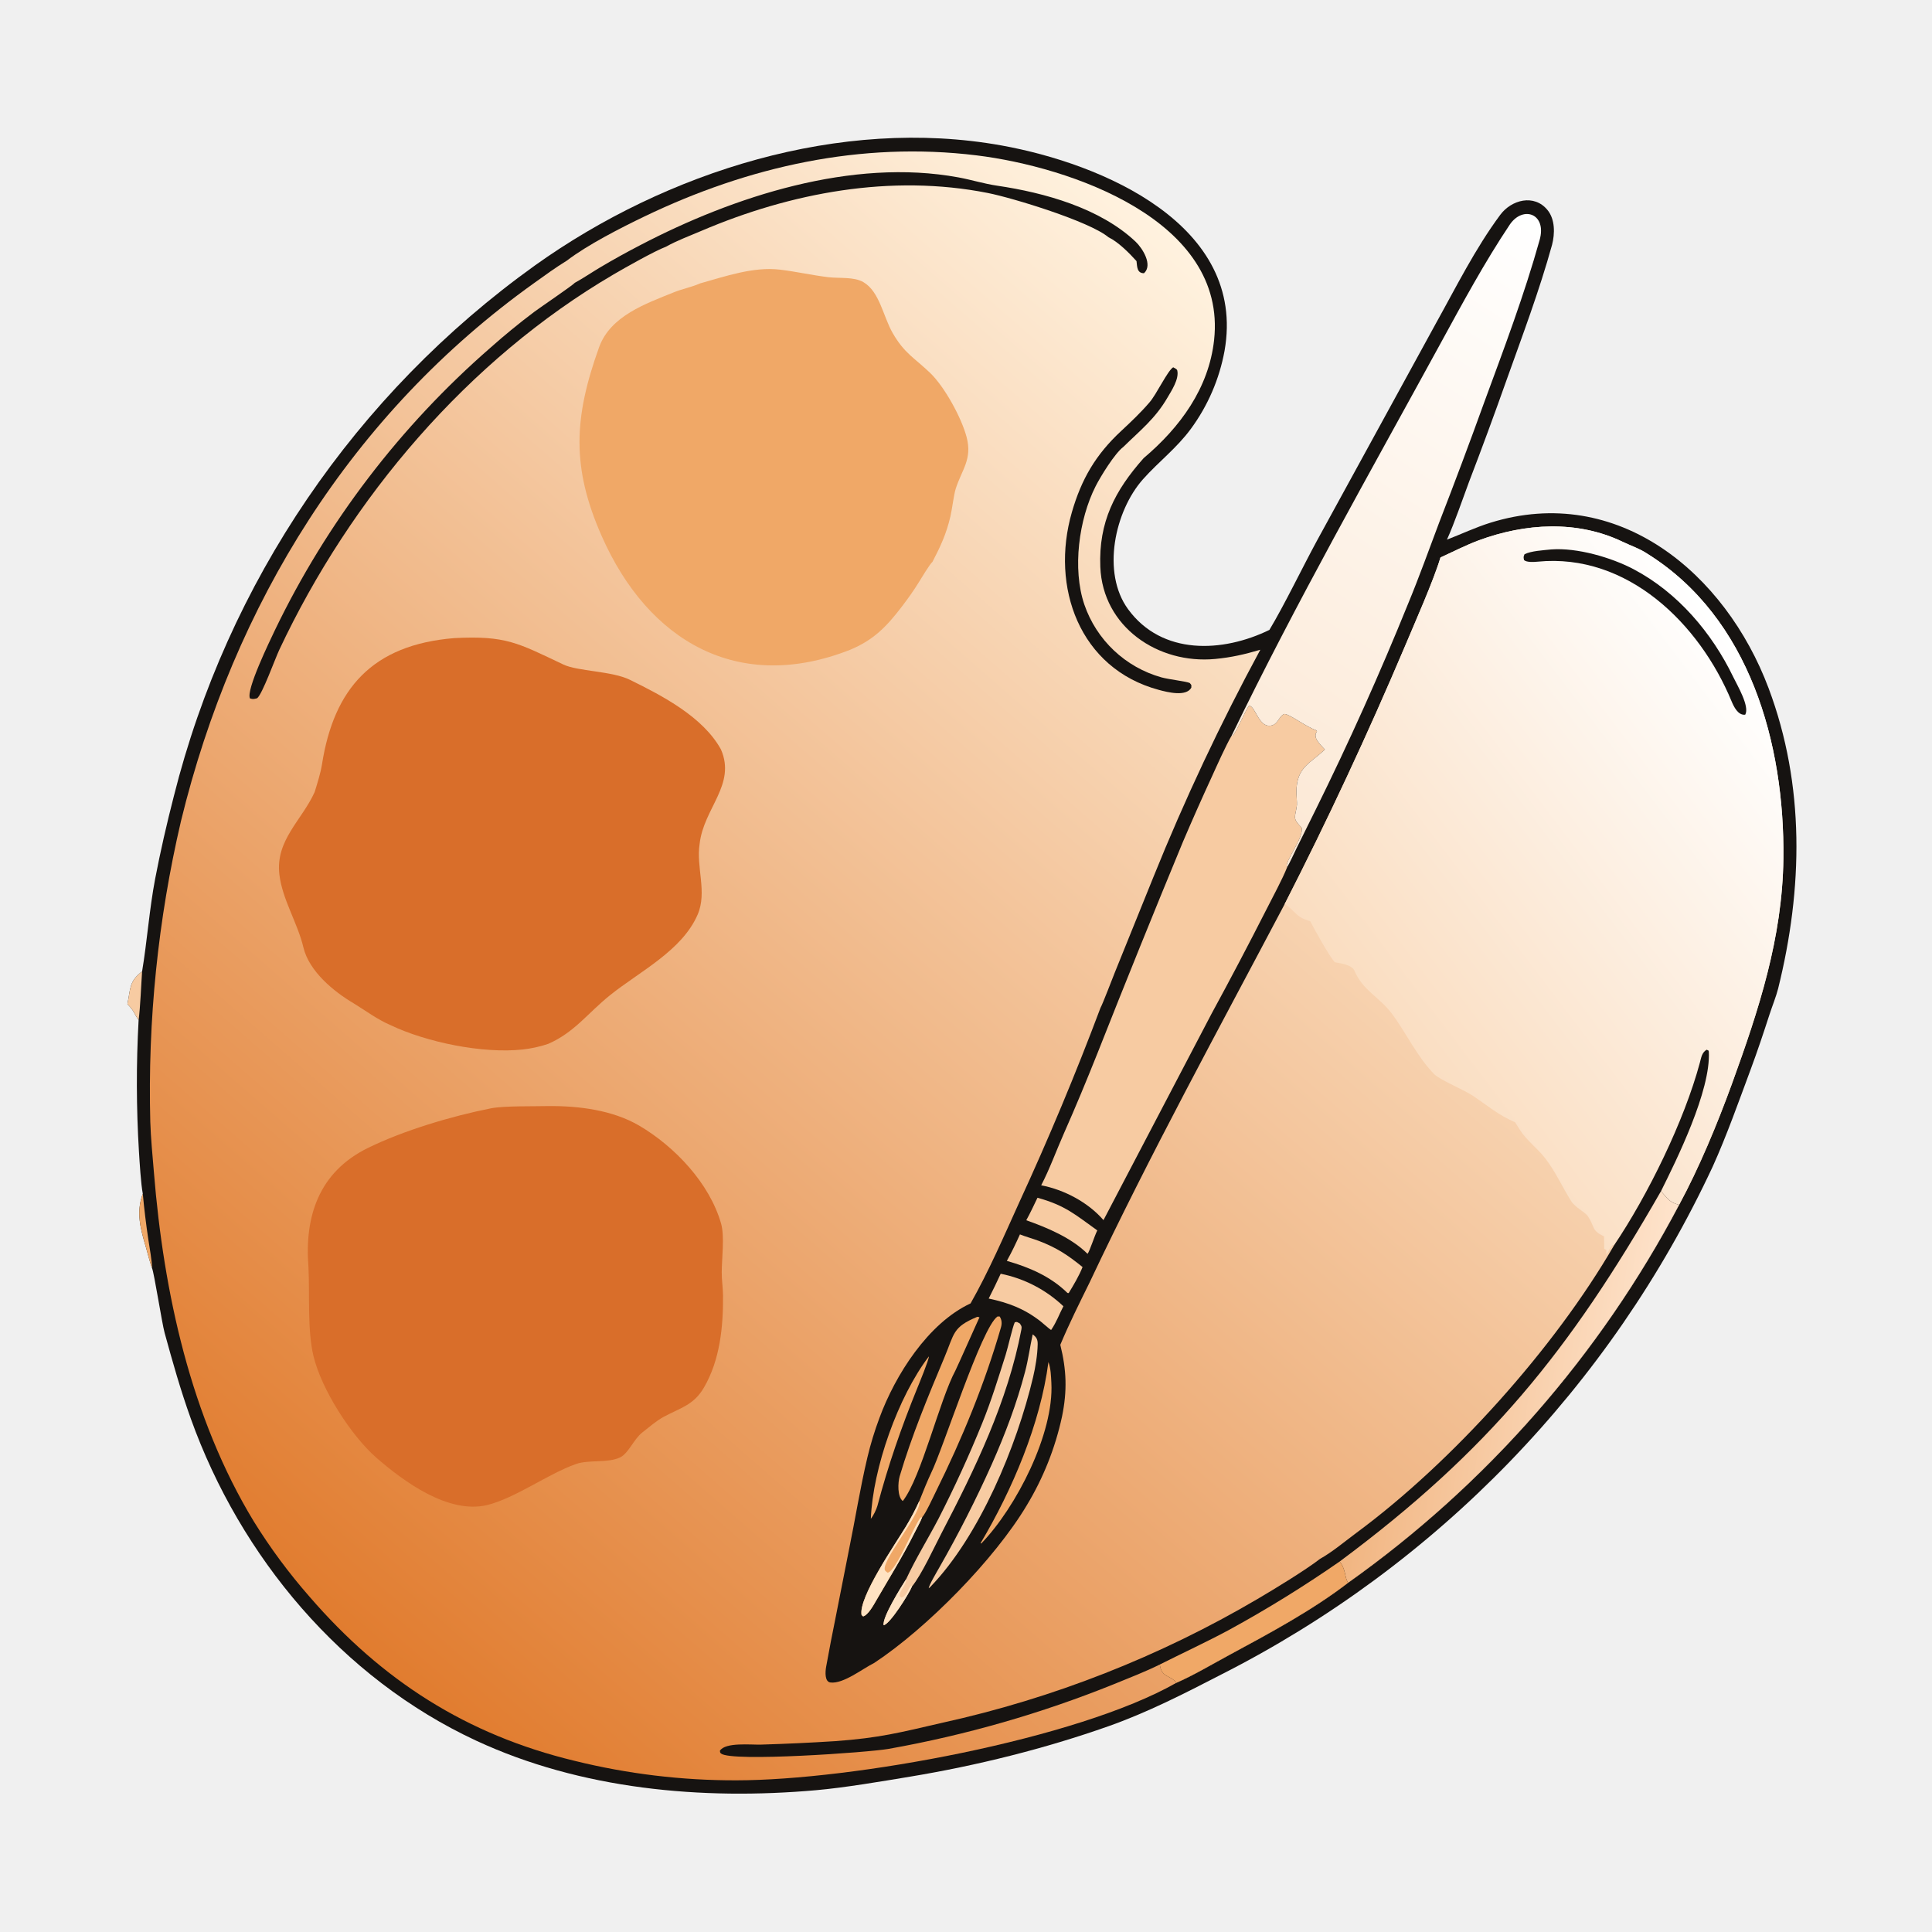
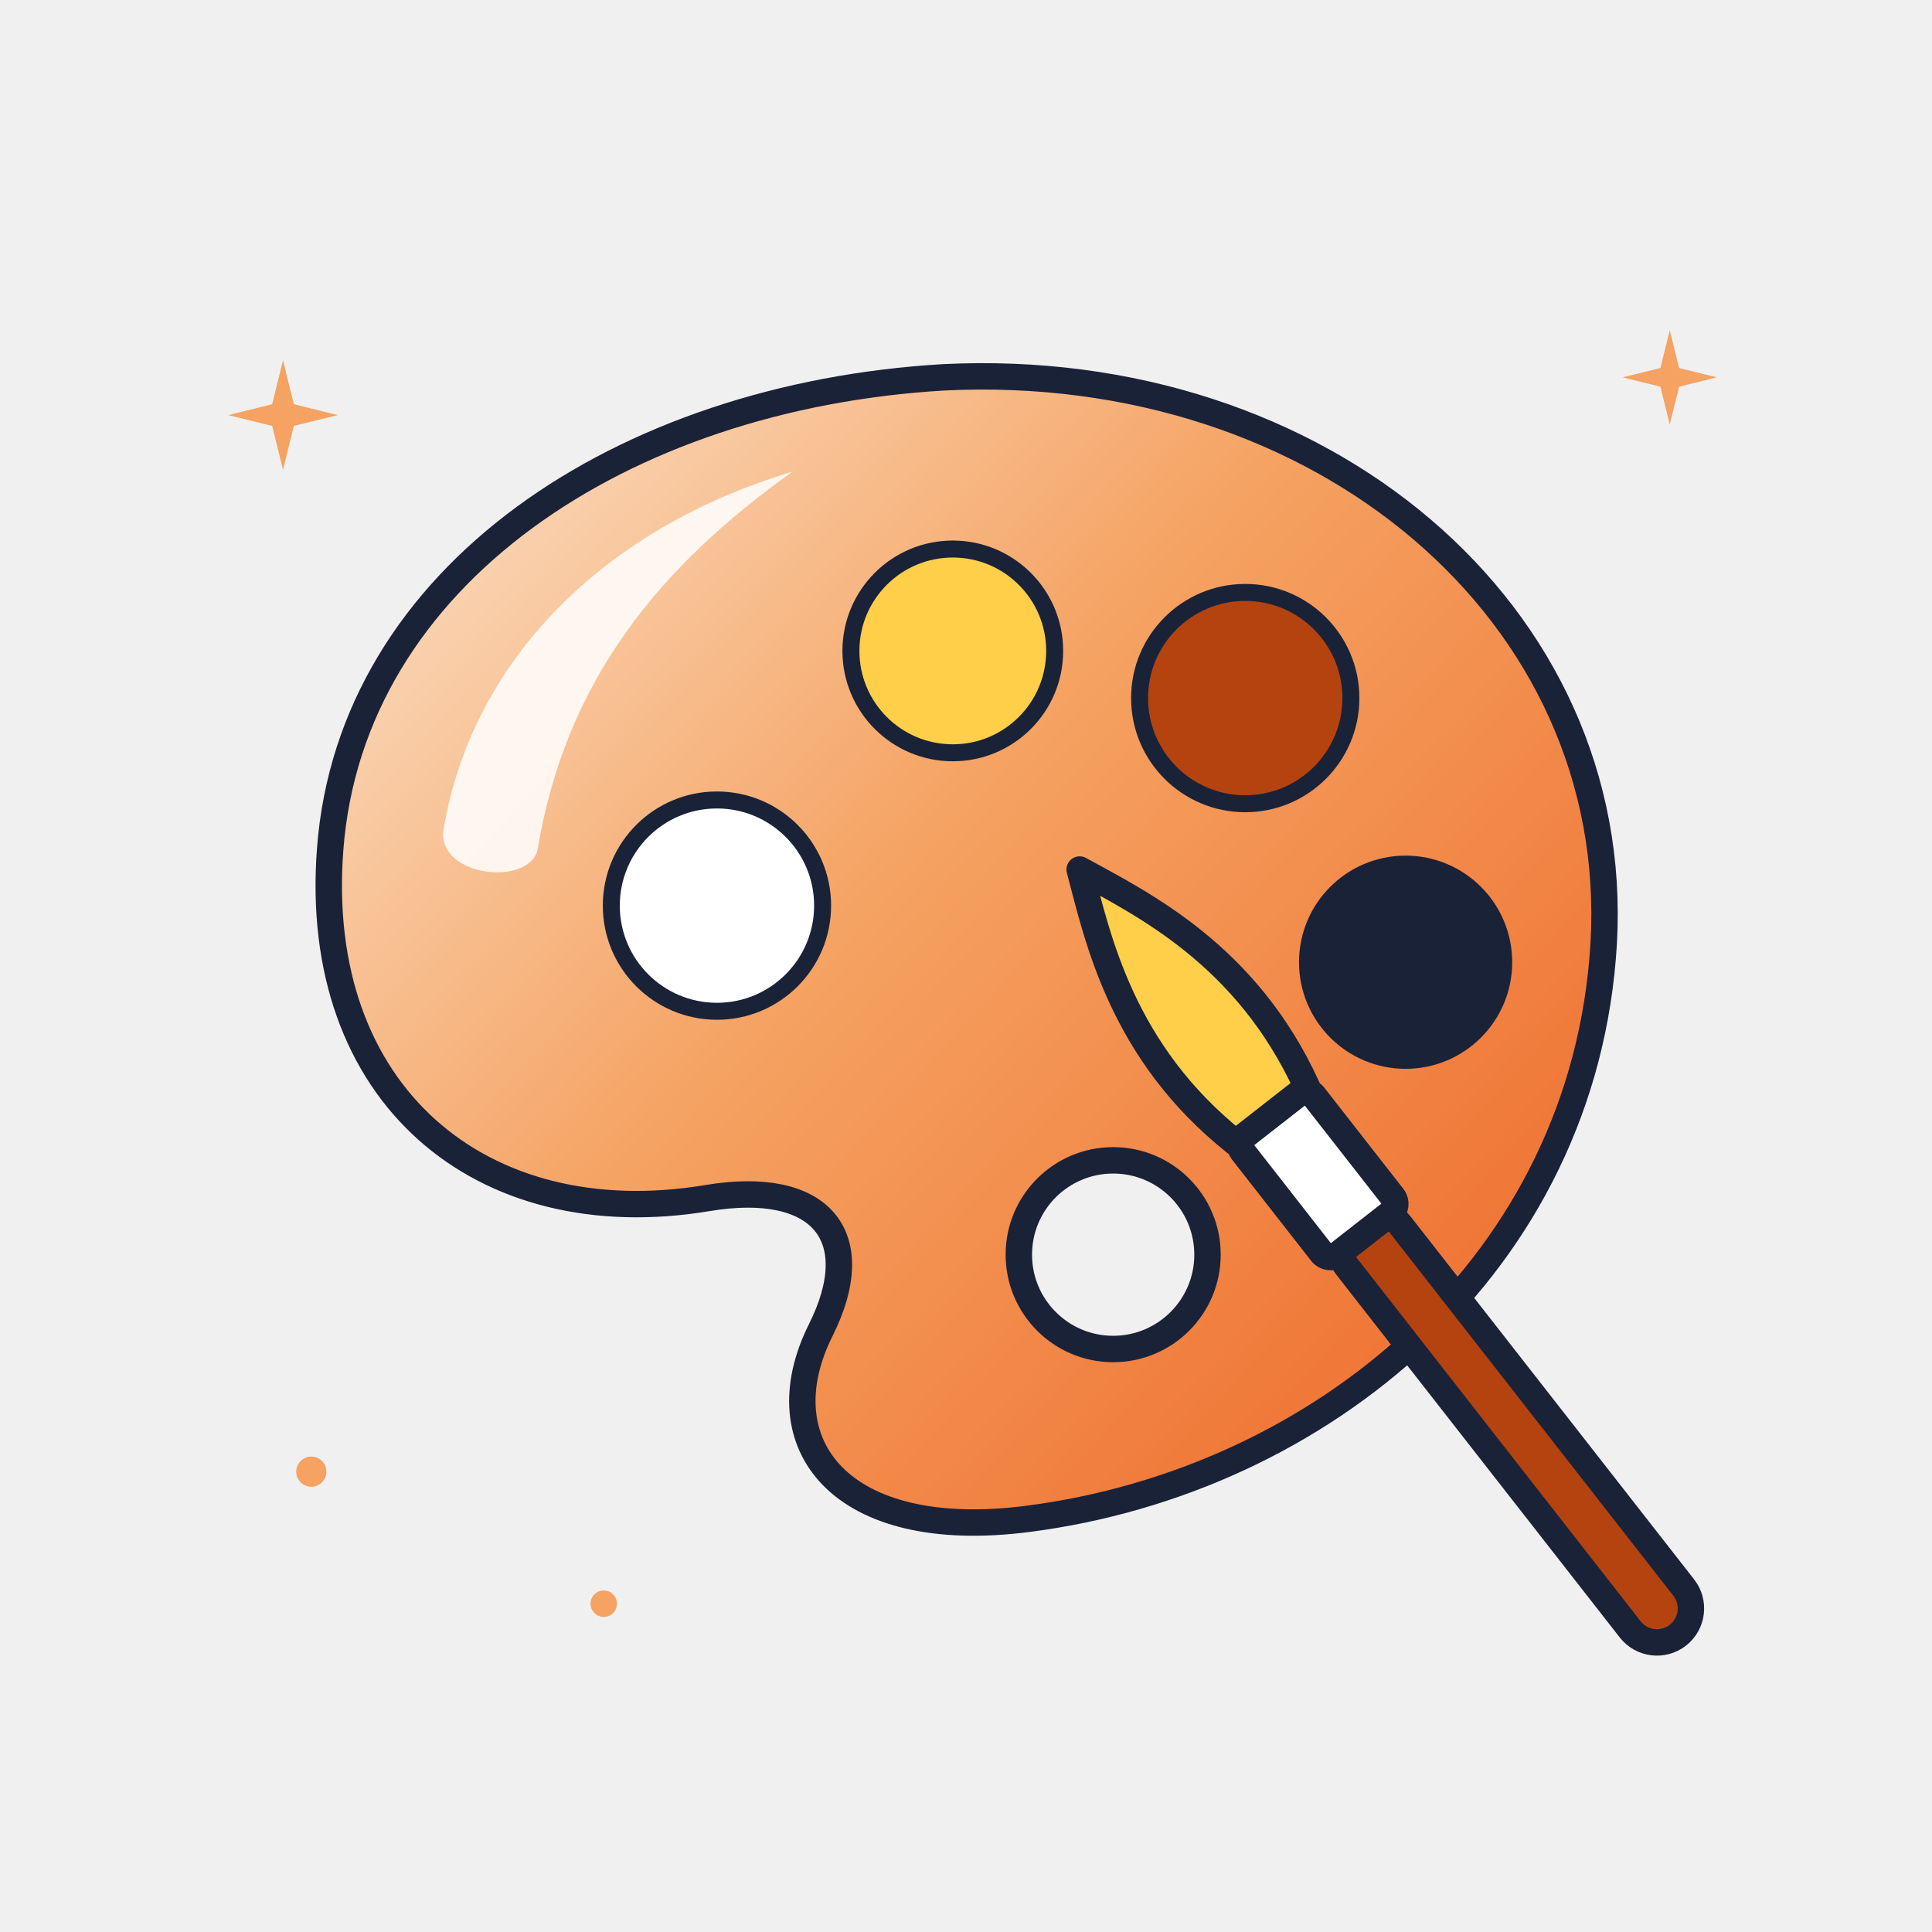
- <svg xmlns="http://www.w3.org/2000/svg" height="1024" preserveAspectRatio="none" style="display: block;" version="1.1" viewBox="0 0 2048 2048" width="1024">
+ <svg xmlns="http://www.w3.org/2000/svg" width="1024" height="1024" viewBox="0 0 2048 2048">
  <defs>
-     <linearGradient gradientUnits="userSpaceOnUse" id="Gradient1" x1="1312.9" x2="1679.84" y1="836.175" y2="265.935">
-       <stop class="stop0" offset="0" stop-color="rgb(252,233,214)" stop-opacity="1" />
-       <stop class="stop1" offset="1" stop-color="rgb(255,255,255)" stop-opacity="1" />
-     </linearGradient>
-     <linearGradient gradientUnits="userSpaceOnUse" id="Gradient2" x1="1453.1" x2="1744.87" y1="1449.17" y2="1491.85">
-       <stop class="stop0" offset="0" stop-color="rgb(241,181,129)" stop-opacity="1" />
-       <stop class="stop1" offset="1" stop-color="rgb(254,227,203)" stop-opacity="1" />
-     </linearGradient>
-     <linearGradient gradientUnits="userSpaceOnUse" id="Gradient3" x1="1456.73" x2="1890.94" y1="1082.32" y2="752.289">
-       <stop class="stop0" offset="0" stop-color="rgb(250,221,192)" stop-opacity="1" />
-       <stop class="stop1" offset="1" stop-color="rgb(255,255,255)" stop-opacity="1" />
-     </linearGradient>
-     <linearGradient gradientUnits="userSpaceOnUse" id="Gradient4" x1="344.036" x2="1457.9" y1="1714.94" y2="436.761">
-       <stop class="stop0" offset="0" stop-color="rgb(225,124,47)" stop-opacity="1" />
-       <stop class="stop1" offset="1" stop-color="rgb(255,242,223)" stop-opacity="1" />
+     <linearGradient gradientUnits="userSpaceOnUse" id="g" x1="380" y1="420" x2="1640" y2="1560">
+       <stop offset="0" stop-color="#FBE3CB" />
+       <stop offset="0.45" stop-color="#F5A262" />
+       <stop offset="1" stop-color="#EE6A2A" />
    </linearGradient>
  </defs>
-   <path d="M 150.627 1029.76 C 155.91 998.155 158.346 963.624 164.459 931.64 C 170.013 902.584 176.81 873.028 184.176 844.399 C 241.115 617.252 376.845 417.696 567.186 281.284 C 706.52 181.863 890.974 123.449 1061.68 154.197 C 1168.42 173.424 1321.68 238.373 1298.06 371.965 C 1292.57 401.841 1280.38 430.083 1262.4 454.568 C 1247.05 475.403 1228.25 489.344 1211.69 507.943 C 1181.66 541.68 1167.5 607.059 1195.81 645.779 C 1231.77 694.973 1296.13 691.873 1345.63 667.727 C 1361.4 641.48 1380.6 601.566 1396.06 573.093 L 1522.04 342.935 C 1543.69 304.059 1563.74 263.576 1590.3 227.77 C 1602.21 211.71 1626.36 205.325 1640.47 222.693 C 1648.55 232.643 1648.29 247.701 1645.24 259.538 C 1631.79 308.199 1613.8 355.774 1596.87 403.259 C 1584.12 439.317 1570.89 475.204 1557.19 510.913 C 1550.03 530.062 1542.11 553.688 1533.83 572.052 C 1549.05 566.167 1564.42 558.92 1579.84 554.126 C 1715.09 512.058 1829.12 607.849 1874.8 729.541 C 1913.45 832.525 1911.21 941.897 1884.9 1047.94 C 1882.83 1056.21 1878.48 1066.97 1875.73 1075.45 C 1869.53 1094.61 1863.01 1114.18 1855.99 1133.06 C 1843.63 1166.31 1830.14 1204.48 1815.49 1236.74 C 1706.99 1469.42 1523.57 1658.97 1294.59 1775.06 C 1255.89 1795.08 1216.24 1815.31 1175.06 1829.86 C 1107.51 1853.71 1035.56 1871.59 964.903 1883.3 C 933.999 1888.42 895.881 1894.94 865.143 1897.68 C 744.009 1908.44 615.747 1896.82 504.579 1845.09 C 362.12 1778.79 254.819 1650.47 202.221 1503.71 C 191.198 1472.95 183.078 1444.11 174.46 1412.7 C 171.661 1402.49 163.296 1348.84 161.178 1344.34 C 158.886 1338.2 156.682 1328.94 154.774 1322.44 C 149.047 1302.94 143.953 1285.4 151.374 1265.41 C 149.372 1255.23 147.997 1231.87 147.309 1221.04 C 144.476 1174.53 144.35 1127.89 146.932 1081.37 C 141.345 1073.25 142.802 1072.36 135.033 1064.34 C 138.574 1047.91 136.56 1040.45 150.627 1029.76 z" fill="rgb(22,19,17)" transform="translate(0,0)" />
-   <path d="M 135.033 1064.34 C 138.574 1047.91 136.56 1040.45 150.627 1029.76 C 149.557 1044.99 148.829 1066.83 146.932 1081.37 C 141.345 1073.25 142.802 1072.36 135.033 1064.34 z" fill="rgb(247,203,162)" transform="translate(0,0)" />
-   <path d="M 151.374 1265.41 C 152.864 1281.7 154.834 1297.94 157.279 1314.11 C 158.503 1322.38 161.16 1336.85 161.178 1344.34 C 158.886 1338.2 156.682 1328.94 154.774 1322.44 C 149.047 1302.94 143.953 1285.4 151.374 1265.41 z" fill="rgb(240,168,103)" transform="translate(0,0)" />
-   <path d="M 600.783 276.347 C 622.62 259.598 658.026 241.537 683.19 229.439 C 793.13 176.582 912.631 149.629 1035.3 164.707 C 1133.81 176.816 1300.98 233.228 1286.99 360.478 C 1281.38 411.508 1251.07 452.88 1212.32 485.641 C 1181.64 520.19 1164.53 553.514 1166.38 600.868 C 1168.88 664.64 1227.65 704.236 1288.08 698.532 C 1305.57 696.881 1319.31 693.636 1335.99 688.758 C 1293.69 766.922 1255.83 847.414 1222.6 929.848 L 1181.95 1030.39 C 1179.16 1037.21 1169.16 1063.65 1166.54 1068.42 C 1140.27 1138.36 1111.46 1207.32 1080.18 1275.16 C 1064.02 1310.77 1048.2 1347.54 1028.86 1381.65 C 983.803 1402.57 948.876 1457.77 932.215 1503.16 C 927.094 1516.81 922.84 1530.76 919.478 1544.94 C 911.668 1577.94 906.605 1610.43 899.838 1643.38 L 886.077 1713.14 C 882.474 1731.02 878.889 1749.14 875.727 1766.92 C 874.731 1772.53 874.18 1782.76 880.328 1783.51 C 894.008 1785.19 914.532 1768.77 926.761 1762.75 C 982.573 1725.9 1054.32 1652.88 1088.42 1595.7 C 1105.98 1566.64 1118.6 1534.88 1125.77 1501.7 C 1131.4 1474.3 1130.6 1452.28 1123.96 1425.54 C 1134.04 1401.71 1143.54 1382.83 1154.95 1359.61 C 1219.79 1222.27 1290.97 1092.62 1361.74 958.475 C 1407.48 868.965 1449.99 777.847 1489.22 685.297 C 1499.7 660.246 1519.45 616.002 1526.97 590.959 C 1540.02 585.002 1554.49 577.629 1567.18 572.922 C 1616.57 554.605 1671.9 551.117 1720.23 574.395 C 1728.54 578.4 1738.27 581.614 1746.19 586.94 C 1854.98 654.765 1891.91 788.797 1890.46 910.052 C 1889.45 994.366 1864.37 1070.47 1835.95 1148.83 C 1820.5 1191.22 1801.22 1237.87 1779.91 1277.22 C 1696.02 1436.39 1575.86 1573.6 1429.14 1677.75 C 1391.04 1707.13 1344.96 1731.76 1302.66 1754.6 C 1285.37 1763.94 1264.67 1776.22 1247.08 1783.81 C 1141.59 1844.01 902.674 1887.18 780.539 1887.22 C 722.774 1887.37 665.209 1880.43 609.132 1866.57 C 494.593 1838.96 404.972 1781.46 328.202 1692.67 C 306.346 1667.76 286.587 1641.08 269.126 1612.91 C 202.199 1502.84 173.445 1370.08 163.153 1242.74 C 161.722 1225.03 159.834 1206.71 159.31 1189 C 156.53 1081.86 167.457 974.798 191.827 870.426 C 247.656 641.063 372.668 438.223 566.391 299.906 C 577.425 292.027 589.252 283.36 600.783 276.347 z" fill="url(#Gradient4)" transform="translate(0,0)" />
-   <path d="M 1526.97 590.959 C 1540.02 585.002 1554.49 577.629 1567.18 572.922 C 1616.57 554.605 1671.9 551.117 1720.23 574.395 C 1728.54 578.4 1738.27 581.614 1746.19 586.94 C 1854.98 654.765 1891.91 788.797 1890.46 910.052 C 1889.45 994.366 1864.37 1070.47 1835.95 1148.83 C 1820.5 1191.22 1801.22 1237.87 1779.91 1277.22 C 1769.75 1274.57 1767.87 1270.73 1760.71 1262.7 C 1776.75 1230.48 1813.79 1156.08 1811.4 1114.61 C 1811.24 1114.25 1811.09 1113.89 1810.94 1113.52 L 1809.03 1112.78 C 1804.03 1115.93 1803.47 1120.74 1801.94 1126.45 C 1785.39 1188.14 1746.93 1266.74 1711.05 1319.98 L 1709.6 1319.7 C 1706.05 1323.05 1706.06 1325.86 1702.68 1329.7 C 1702.77 1328.13 1702.83 1326.56 1702.86 1324.99 C 1702.09 1324.62 1701.32 1324.24 1700.55 1323.87 L 1700.31 1310.64 C 1686.6 1304 1691.06 1301.04 1683.24 1289.28 C 1680.31 1284.87 1669.66 1279.89 1665.4 1273.06 C 1656.08 1258.15 1648.98 1242.22 1638.28 1228.2 C 1630.25 1217.68 1617.97 1208.65 1611.08 1197.57 L 1606.05 1189.65 C 1587.82 1181.68 1577.59 1172.46 1560.95 1161.33 C 1552.07 1155.39 1527.11 1145.04 1520.63 1138.96 C 1502.54 1120.86 1490.54 1094.61 1475.22 1074.23 C 1462.44 1057.22 1444.46 1049.71 1435.77 1028.98 C 1433.16 1022.77 1421.34 1021.2 1414.96 1020.03 C 1409.53 1014.44 1392.77 984.29 1388.91 976.493 C 1372.47 971.998 1373.02 964.809 1361.74 958.475 C 1407.48 868.965 1449.99 777.847 1489.22 685.297 C 1499.7 660.246 1519.45 616.002 1526.97 590.959 z" fill="url(#Gradient3)" transform="translate(0,0)" />
-   <path d="M 1644.53 582.411 C 1671.73 580.392 1708.02 590.914 1731.67 603.397 C 1778.36 627.974 1814.72 670.753 1837.44 717.884 C 1841.77 726.854 1854.91 748.858 1850.02 757.592 C 1842.33 758.58 1837.81 748.846 1835.48 743.255 C 1801.48 661.078 1725.1 586.033 1629.99 595.392 C 1626.17 595.767 1618.18 596.263 1615.53 593.684 C 1614.94 590.382 1614.8 590.583 1616.06 587.514 C 1623.14 583.935 1636.13 583.293 1644.53 582.411 z" fill="rgb(22,19,17)" transform="translate(0,0)" />
-   <path d="M 1711.05 1319.98 C 1746.93 1266.74 1785.39 1188.14 1801.94 1126.45 C 1803.47 1120.74 1804.03 1115.93 1809.03 1112.78 L 1810.94 1113.52 C 1811.09 1113.89 1811.24 1114.25 1811.4 1114.61 C 1813.79 1156.08 1776.75 1230.48 1760.71 1262.7 C 1767.87 1270.73 1769.75 1274.57 1779.91 1277.22 C 1696.02 1436.39 1575.86 1573.6 1429.14 1677.75 C 1391.04 1707.13 1344.96 1731.76 1302.66 1754.6 C 1285.37 1763.94 1264.67 1776.22 1247.08 1783.81 C 1239.99 1774.98 1231.51 1778.89 1229.41 1764.46 C 1214.4 1771.94 1196.92 1778.7 1181.26 1785.1 C 1104.06 1816.27 1023.81 1839.33 941.836 1853.9 C 920.034 1857.72 775.691 1867.82 764.427 1858.87 C 763.079 1857.8 763.359 1857.44 763.121 1855.89 C 768.876 1846.62 795.83 1849.69 806.663 1849.36 C 832.914 1848.58 859.15 1847.36 885.36 1845.69 C 932.463 1842.26 953.264 1836.72 998.915 1826.2 C 1116.48 1800.31 1229.22 1756.04 1332.99 1695.01 C 1350.34 1684.85 1383.65 1664.56 1399.25 1652.5 C 1412.72 1644.95 1425.7 1633.85 1438.21 1624.61 C 1539.65 1549.63 1648.04 1428.94 1711.05 1319.98 z" fill="rgb(22,19,17)" transform="translate(0,0)" />
-   <path d="M 1420.12 1655.25 C 1578.23 1537.73 1663.51 1432.38 1760.71 1262.7 C 1767.87 1270.73 1769.75 1274.57 1779.91 1277.22 C 1696.02 1436.39 1575.86 1573.6 1429.14 1677.75 C 1425.19 1672.52 1427.15 1664.38 1420.12 1655.25 z" fill="url(#Gradient2)" transform="translate(0,0)" />
-   <path d="M 1229.41 1764.46 C 1252.08 1753.08 1280.94 1739.58 1302.56 1727.91 C 1343.01 1705.81 1382.26 1681.55 1420.12 1655.25 C 1427.15 1664.38 1425.19 1672.52 1429.14 1677.75 C 1391.04 1707.13 1344.96 1731.76 1302.66 1754.6 C 1285.37 1763.94 1264.67 1776.22 1247.08 1783.81 C 1239.99 1774.98 1231.51 1778.89 1229.41 1764.46 z" fill="rgb(240,168,103)" transform="translate(0,0)" />
-   <path d="M 481.573 676.416 C 536.278 673.646 548.592 681.369 597.29 704.465 C 612.559 711.706 648.609 711.214 667.788 720.649 C 701.884 737.423 745.204 759.841 764.217 794.399 C 780.635 831.808 745.754 856.919 741.657 894.471 C 737.741 919.185 749.808 945.549 739.612 969.324 C 723.134 1007.75 677.816 1029.9 646.59 1055.01 C 622.789 1074.14 609.045 1094.34 581.017 1106.59 C 572.242 1109.53 563.175 1111.52 553.973 1112.51 C 511.779 1117.11 452.326 1104.92 414.04 1086.72 C 400.043 1080.74 387.466 1071.26 374.726 1063.47 C 353.668 1051.02 327.672 1029.64 321.635 1004.34 C 315.347 977.986 299.335 953.694 296.164 927.062 C 291.832 890.685 320.001 869.586 333.508 839.685 C 336.39 830.435 339.853 819.526 341.365 809.951 C 353.98 730.071 394.622 683.468 481.573 676.416 z" fill="rgb(217,110,42)" transform="translate(0,0)" />
-   <path d="M 581.611 1172.48 C 613.254 1172.21 649.45 1176.7 677.597 1193.23 C 715.291 1215.38 752.279 1254.37 764.426 1297.2 C 768.195 1310.5 765.153 1334.16 765.068 1348.47 C 765.017 1357.17 766.37 1364.9 766.433 1373.54 C 766.674 1406.81 763.212 1441.61 746.203 1470.88 C 735.399 1489.47 721.408 1492.29 703.804 1501.76 C 695.537 1506.21 688.108 1512.88 680.831 1518.51 C 671.937 1525.38 666.357 1540.44 657.483 1544.83 C 644.602 1551.21 624.251 1547.05 610.452 1551.95 C 580.447 1562.6 545.948 1588.32 515.77 1595.58 C 474.81 1604.8 428.265 1570.69 399.224 1545.47 C 372.072 1521.88 340.695 1472.55 332.307 1437.53 C 325.656 1409.76 328.426 1371.88 326.982 1343.29 C 322.626 1289.07 338.29 1242.33 389.847 1216.96 C 427.689 1198.35 478.889 1183.1 520.525 1174.85 C 534.44 1172.1 566.108 1172.9 581.611 1172.48 z" fill="rgb(217,110,42)" transform="translate(0,0)" />
-   <path d="M 742.168 300.398 C 769.012 292.912 798.576 282.52 826.699 285.826 C 843.547 287.807 861.002 291.783 877.994 293.823 C 889.683 295.227 905.402 293.219 915.358 299.147 C 932.525 309.369 936.11 335.233 946.188 352.865 C 958.62 374.613 969.169 379.178 985.937 395.251 C 1001.18 409.865 1019.22 442.677 1024.67 463.409 C 1030.83 486.828 1019.57 497.849 1013.09 518.115 C 1011.05 524.488 1009.24 540.043 1007.46 547.572 C 1003.11 565.991 997.041 579.108 988.454 595.603 C 985.793 597.697 976.597 612.948 974.178 616.898 C 968.449 626.252 962.502 634.519 955.907 643.148 C 939.672 664.393 925.928 678.555 900.935 688.893 C 782.929 735.235 687.317 680.267 637.891 568.399 C 605.768 495.694 608.052 443.152 635.067 368.081 C 647.056 334.765 684.761 321.845 714.446 309.802 C 722.853 306.392 732.733 304.415 741.386 300.739 L 742.168 300.398 z" fill="rgb(240,168,103)" transform="translate(0,0)" />
-   <path d="M 609.36 299.765 C 617.285 295.492 627.894 288.392 635.985 283.564 C 649.974 275.262 664.202 267.369 678.651 259.895 C 777.761 208.104 903.318 167.297 1015.98 188.042 C 1029.89 190.602 1042.84 194.756 1057.18 196.864 C 1107.4 204.25 1166.29 220.699 1203.83 256.244 C 1211.1 263.128 1222.3 280.878 1212.69 289.639 C 1205.14 289.624 1205.46 282.67 1204.75 276.778 C 1197.24 268.381 1185.33 256.4 1175.07 251.514 C 1154.82 234.59 1073.59 209.822 1047.21 204.59 C 944.691 184.261 838.315 204.174 743.259 244.825 C 731.199 249.982 717.353 255.104 705.982 261.52 C 694.329 265.857 662.95 283.556 650.501 290.848 C 496.11 381.278 371.786 527.697 296.055 688.816 C 291.518 698.469 278.077 735.877 272.572 740.18 C 269.151 740.971 268.428 741.383 265.012 740.366 C 260.464 731.768 286.115 679.25 291.399 668.025 C 346.5 553.703 424.284 451.788 520.019 368.478 C 534.993 355.155 550.514 342.459 566.54 330.422 C 572.071 326.265 607.375 302.283 609.36 299.765 z" fill="rgb(22,19,17)" transform="translate(0,0)" />
-   <path d="M 1243.63 389.35 C 1245.31 390.334 1247.58 391.15 1247.95 392.687 C 1250.09 401.824 1241.76 414.253 1237.57 421.476 C 1224.61 443.855 1208.32 456.537 1190.75 473.775 C 1181.74 480.547 1166.69 505.005 1161.43 515.374 C 1143.57 550.575 1136.61 603.007 1149.42 640.773 C 1162.31 678.44 1192.92 707.346 1231.27 718.068 C 1239.33 720.29 1257.59 722.26 1261.2 724.03 C 1263.42 726.885 1262.86 725.297 1262.83 728.993 C 1257.36 738.793 1237.68 733.794 1228.47 731.325 C 1144.05 708.686 1113.4 621.995 1136.21 543.043 C 1146.36 507.939 1161.4 481.97 1188.65 456.705 C 1199.01 447.053 1209.33 437.284 1218.48 426.57 C 1225.79 418.355 1237.66 392.911 1243.63 389.35 z" fill="rgb(22,19,17)" transform="translate(0,0)" />
-   <path d="M 1305.63 779.764 L 1306.85 779.959 C 1312.21 772.95 1320.78 751.491 1324.14 748.062 C 1330.74 748.49 1334.01 770.091 1346.04 769.33 C 1354.86 768.772 1355.22 759.492 1361.34 756.849 C 1366.9 756.795 1383.27 769.736 1395.37 774.246 L 1396.07 775.349 C 1390.93 781.93 1399.86 789.354 1404.39 794.525 C 1388.73 809.443 1374.61 813.033 1374.25 838.825 C 1374.21 841.734 1375 851.539 1374.79 853.326 C 1373.08 867.281 1369.36 866.457 1379.85 877.562 C 1382.12 888.656 1360.47 914.721 1364.5 919.104 C 1359.65 931.593 1348.65 951.783 1342.41 964.179 C 1323.56 1001.27 1304.18 1038.08 1284.28 1074.62 L 1169.74 1293.38 C 1153.46 1274.52 1128.03 1261.1 1103.69 1256.47 C 1112.5 1239.77 1120.06 1218.85 1127.81 1201.4 C 1140.31 1173.22 1152.07 1144.76 1163.5 1116.12 C 1193.06 1041.24 1223.24 966.602 1254.03 892.219 C 1263.9 869.102 1274.1 846.126 1284.62 823.299 C 1289.49 812.591 1299.87 789.334 1305.63 779.764 z" fill="rgb(247,203,162)" transform="translate(0,0)" />
-   <path d="M 1305.63 779.764 C 1373.81 638.923 1452.2 500.981 1527.27 363.574 C 1550.49 321.06 1573.81 277.805 1600.75 237.613 C 1614.87 217.679 1639.82 226.698 1632.1 254.291 C 1615.73 312.795 1594.42 369.202 1573.46 426.144 C 1558.02 468.896 1542.08 511.462 1525.62 553.831 C 1514.91 582.249 1504.45 611.468 1492.84 639.514 C 1462.8 713.774 1429.99 786.882 1394.48 858.686 L 1374.56 898.859 C 1372.33 903.405 1366.92 915.281 1364.5 919.104 C 1360.47 914.721 1382.12 888.656 1379.85 877.562 C 1369.36 866.457 1373.08 867.281 1374.79 853.326 C 1375 851.539 1374.21 841.734 1374.25 838.825 C 1374.61 813.033 1388.73 809.443 1404.39 794.525 C 1399.86 789.354 1390.93 781.93 1396.07 775.349 L 1395.37 774.246 C 1383.27 769.736 1366.9 756.795 1361.34 756.849 C 1355.22 759.492 1354.86 768.772 1346.04 769.33 C 1334.01 770.091 1330.74 748.49 1324.14 748.062 C 1320.78 751.491 1312.21 772.95 1306.85 779.959 L 1305.63 779.764 z" fill="url(#Gradient1)" transform="translate(0,0)" />
-   <path d="M 974.561 1591.02 C 977.044 1584.52 984.274 1567.04 986.901 1561.7 C 1000.03 1535 1040.42 1407.11 1057.41 1395.52 L 1059.67 1395.53 C 1062.03 1399.05 1062.24 1403.01 1061.06 1407.11 C 1043.73 1467.11 1019.9 1524.99 992.193 1580.93 C 989.273 1586.82 981.353 1604.23 977.545 1608.36 C 975.857 1612.84 971.141 1621.42 968.765 1626.17 C 956.812 1650.09 942.437 1673.11 929.041 1696.25 C 926.143 1701.26 920.252 1712.11 914.93 1713.47 L 913.304 1711.99 C 909.733 1693.44 949.595 1635.97 960.261 1618.2 C 965.563 1609.43 970.338 1600.35 974.561 1591.02 z" fill="rgb(240,168,103)" transform="translate(0,0)" />
-   <path d="M 974.561 1591.02 C 974.593 1591.48 974.642 1591.93 974.657 1592.39 C 975.155 1606.88 931.508 1657.74 938.532 1665.22 C 939.067 1665.79 940.269 1666.65 940.926 1667.14 C 950.398 1665.17 968.082 1618.48 975.897 1608.61 L 977.545 1608.36 C 975.857 1612.84 971.141 1621.42 968.765 1626.17 C 956.812 1650.09 942.437 1673.11 929.041 1696.25 C 926.143 1701.26 920.252 1712.11 914.93 1713.47 L 913.304 1711.99 C 909.733 1693.44 949.595 1635.97 960.261 1618.2 C 965.563 1609.43 970.338 1600.35 974.561 1591.02 z" fill="rgb(255,227,195)" transform="translate(0,0)" />
-   <path d="M 960.539 1673.99 C 970.833 1651.84 983.651 1631.35 994.951 1609.67 C 1011.83 1576.71 1027.25 1543.02 1041.16 1508.7 C 1050.88 1484.75 1058.25 1460.66 1066.04 1436.11 C 1068.42 1428.62 1073.35 1406.64 1075.71 1401.66 C 1078.87 1401.09 1077.29 1401.19 1080.89 1402.79 C 1082.48 1404.99 1083.34 1406.03 1082.77 1409.02 C 1068.25 1485.69 1033.67 1556.96 997.835 1625.66 C 990.042 1640.6 977.078 1669.05 966.65 1681.9 C 963.649 1689.4 943.366 1721.69 936.734 1722.78 C 934.962 1714.62 955.301 1682.27 960.539 1673.99 z" fill="rgb(247,203,162)" transform="translate(0,0)" />
-   <path d="M 960.539 1673.99 C 960.87 1680.66 953.092 1685.99 953.74 1692.17 L 955.72 1693.45 C 962.137 1691.14 961.99 1684.04 966.231 1680.45 L 966.65 1681.9 C 963.649 1689.4 943.366 1721.69 936.734 1722.78 C 934.962 1714.62 955.301 1682.27 960.539 1673.99 z" fill="rgb(255,227,195)" transform="translate(0,0)" />
-   <path d="M 1035.86 1395.94 C 1037.1 1395.91 1036.28 1395.87 1038.29 1396.48 C 1038.37 1395.86 1014.44 1449.75 1012.86 1452.67 C 996.002 1483.85 976.832 1565.6 956.999 1591.17 C 951.122 1586.7 951.769 1571.55 953.677 1564.98 C 966.433 1522 983.71 1480.34 1001.07 1439.04 C 1011.82 1413.46 1009.65 1406.86 1035.86 1395.94 z" fill="rgb(240,168,103)" transform="translate(0,0)" />
-   <path d="M 1094.69 1414.49 C 1098.83 1417.53 1100.08 1420.01 1099.98 1425.1 C 1099.77 1436.12 1097.67 1449.04 1095.13 1459.79 C 1077.88 1532.75 1038.46 1628.19 986.025 1682.35 L 984.539 1683.65 C 984.283 1681.03 993.568 1665.45 995.618 1661.78 C 1016.02 1626.15 1034.64 1589.52 1051.4 1552.03 C 1065.59 1520.06 1077.72 1487.98 1086.63 1454.08 C 1090.19 1440.52 1091.72 1428 1094.69 1414.49 z" fill="rgb(247,203,162)" transform="translate(0,0)" />
-   <path d="M 1081.18 1308.52 C 1086.23 1310.63 1095.43 1313.19 1101.22 1315.41 C 1120.43 1322.77 1131.85 1330.4 1147.56 1343.12 C 1143.94 1352.34 1137.99 1362.3 1132.85 1370.72 L 1131.59 1370.62 C 1113.62 1353.03 1091.12 1343.38 1067.3 1336.59 C 1072.83 1326.6 1076.48 1318.88 1081.18 1308.52 z" fill="rgb(247,203,162)" transform="translate(0,0)" />
-   <path d="M 1060.78 1350.22 C 1085.74 1355.22 1108.78 1367.17 1127.25 1384.69 C 1122.52 1393.74 1120.24 1400.97 1114.2 1409.89 C 1112.41 1408.84 1105.16 1402.32 1102.64 1400.38 C 1085.47 1387.16 1069.13 1381.02 1048.06 1376.52 C 1052.48 1367.84 1056.72 1359.07 1060.78 1350.22 z" fill="rgb(247,203,162)" transform="translate(0,0)" />
-   <path d="M 1099.78 1269.66 C 1129.38 1277.81 1140.09 1287.81 1163.18 1304.29 C 1160.12 1310.29 1155.26 1325.96 1152.85 1329.13 C 1135.74 1312.11 1110.21 1301.43 1087.88 1293.52 C 1092.05 1286.08 1096.03 1277.4 1099.78 1269.66 z" fill="rgb(247,203,162)" transform="translate(0,0)" />
-   <path d="M 1111.38 1443.8 C 1113.95 1450.62 1114.12 1458.78 1114.5 1465.92 C 1117.34 1519.44 1077.44 1597.59 1040.21 1636.15 L 1040.09 1636.21 L 1039.51 1635.73 C 1073.05 1579.34 1102.88 1509.3 1111.38 1443.8 z" fill="rgb(240,168,103)" transform="translate(0,0)" />
-   <path d="M 984.66 1437.82 C 984.838 1441.2 974.076 1467.26 972 1472.38 C 955.437 1513.15 941.376 1553.55 930.143 1596.11 C 929.093 1600.08 925.702 1606.85 923.121 1610.05 C 925.254 1556.3 952.028 1480.61 984.66 1437.82 z" fill="rgb(240,168,103)" transform="translate(0,0)" />
+   <path d="M 1000 400 C 1400 380 1720 650 1700 1000 C 1680 1340 1400 1570 1090 1610 C 890 1636 810 1530 870 1410 C 920 1310 870 1250 750 1270 C 510 1310 330 1160 350 900 C 372 610 660 420 1000 400 Z M 1280 1330 A 100 100 0 1 0 1080 1330 A 100 100 0 1 0 1280 1330 Z" fill="url(#g)" fill-rule="evenodd" stroke="#1A2238" stroke-width="28" stroke-linejoin="round" stroke-linecap="round" />
+   <path d="M 470 880 C 500 700 640 560 840 500 C 700 600 600 720 570 900 C 562 940 464 930 470 880 Z" fill="#FFFFFF" opacity="0.85" />
+   <g stroke="#1A2238" stroke-width="18" stroke-linejoin="round" stroke-linecap="round">
+     <circle cx="760" cy="960" r="112" fill="#FFFFFF" />
+     <circle cx="1010" cy="690" r="108" fill="#FFCF4A" />
+     <circle cx="1320" cy="740" r="112" fill="#B5430F" />
+     <circle cx="1490" cy="1020" r="104" fill="#1A2238" />
+   </g>
+   <g transform="translate(1440 1300) rotate(-38)" stroke="#1A2238" stroke-width="28" stroke-linejoin="round" stroke-linecap="round">
+     <rect x="-36" y="-10" width="72" height="560" rx="36" fill="#B5430F" />
+     <rect x="-48" y="-150" width="96" height="160" rx="12" fill="#FFFFFF" />
+     <path d="M -48 -150 C -84 -300 -30 -410 0 -480 C 30 -410 84 -300 48 -150 Z" fill="#FFCF4A" />
+   </g>
+   <g fill="#F5A262">
+     <path d="M 300.0 382.0 L 311.5 428.5 L 358.0 440.0 L 311.5 451.5 L 300.0 498.0 L 288.5 451.5 L 242.0 440.0 L 288.5 428.5 Z" />
+     <path d="M 1770.0 350.0 L 1779.9 390.1 L 1820.0 400.0 L 1779.9 409.9 L 1770.0 450.0 L 1760.1 409.9 L 1720.0 400.0 L 1760.1 390.1 Z" />
+     <circle cx="330" cy="1560" r="16" />
+     <circle cx="640" cy="1700" r="14" />
+   </g>
</svg>
